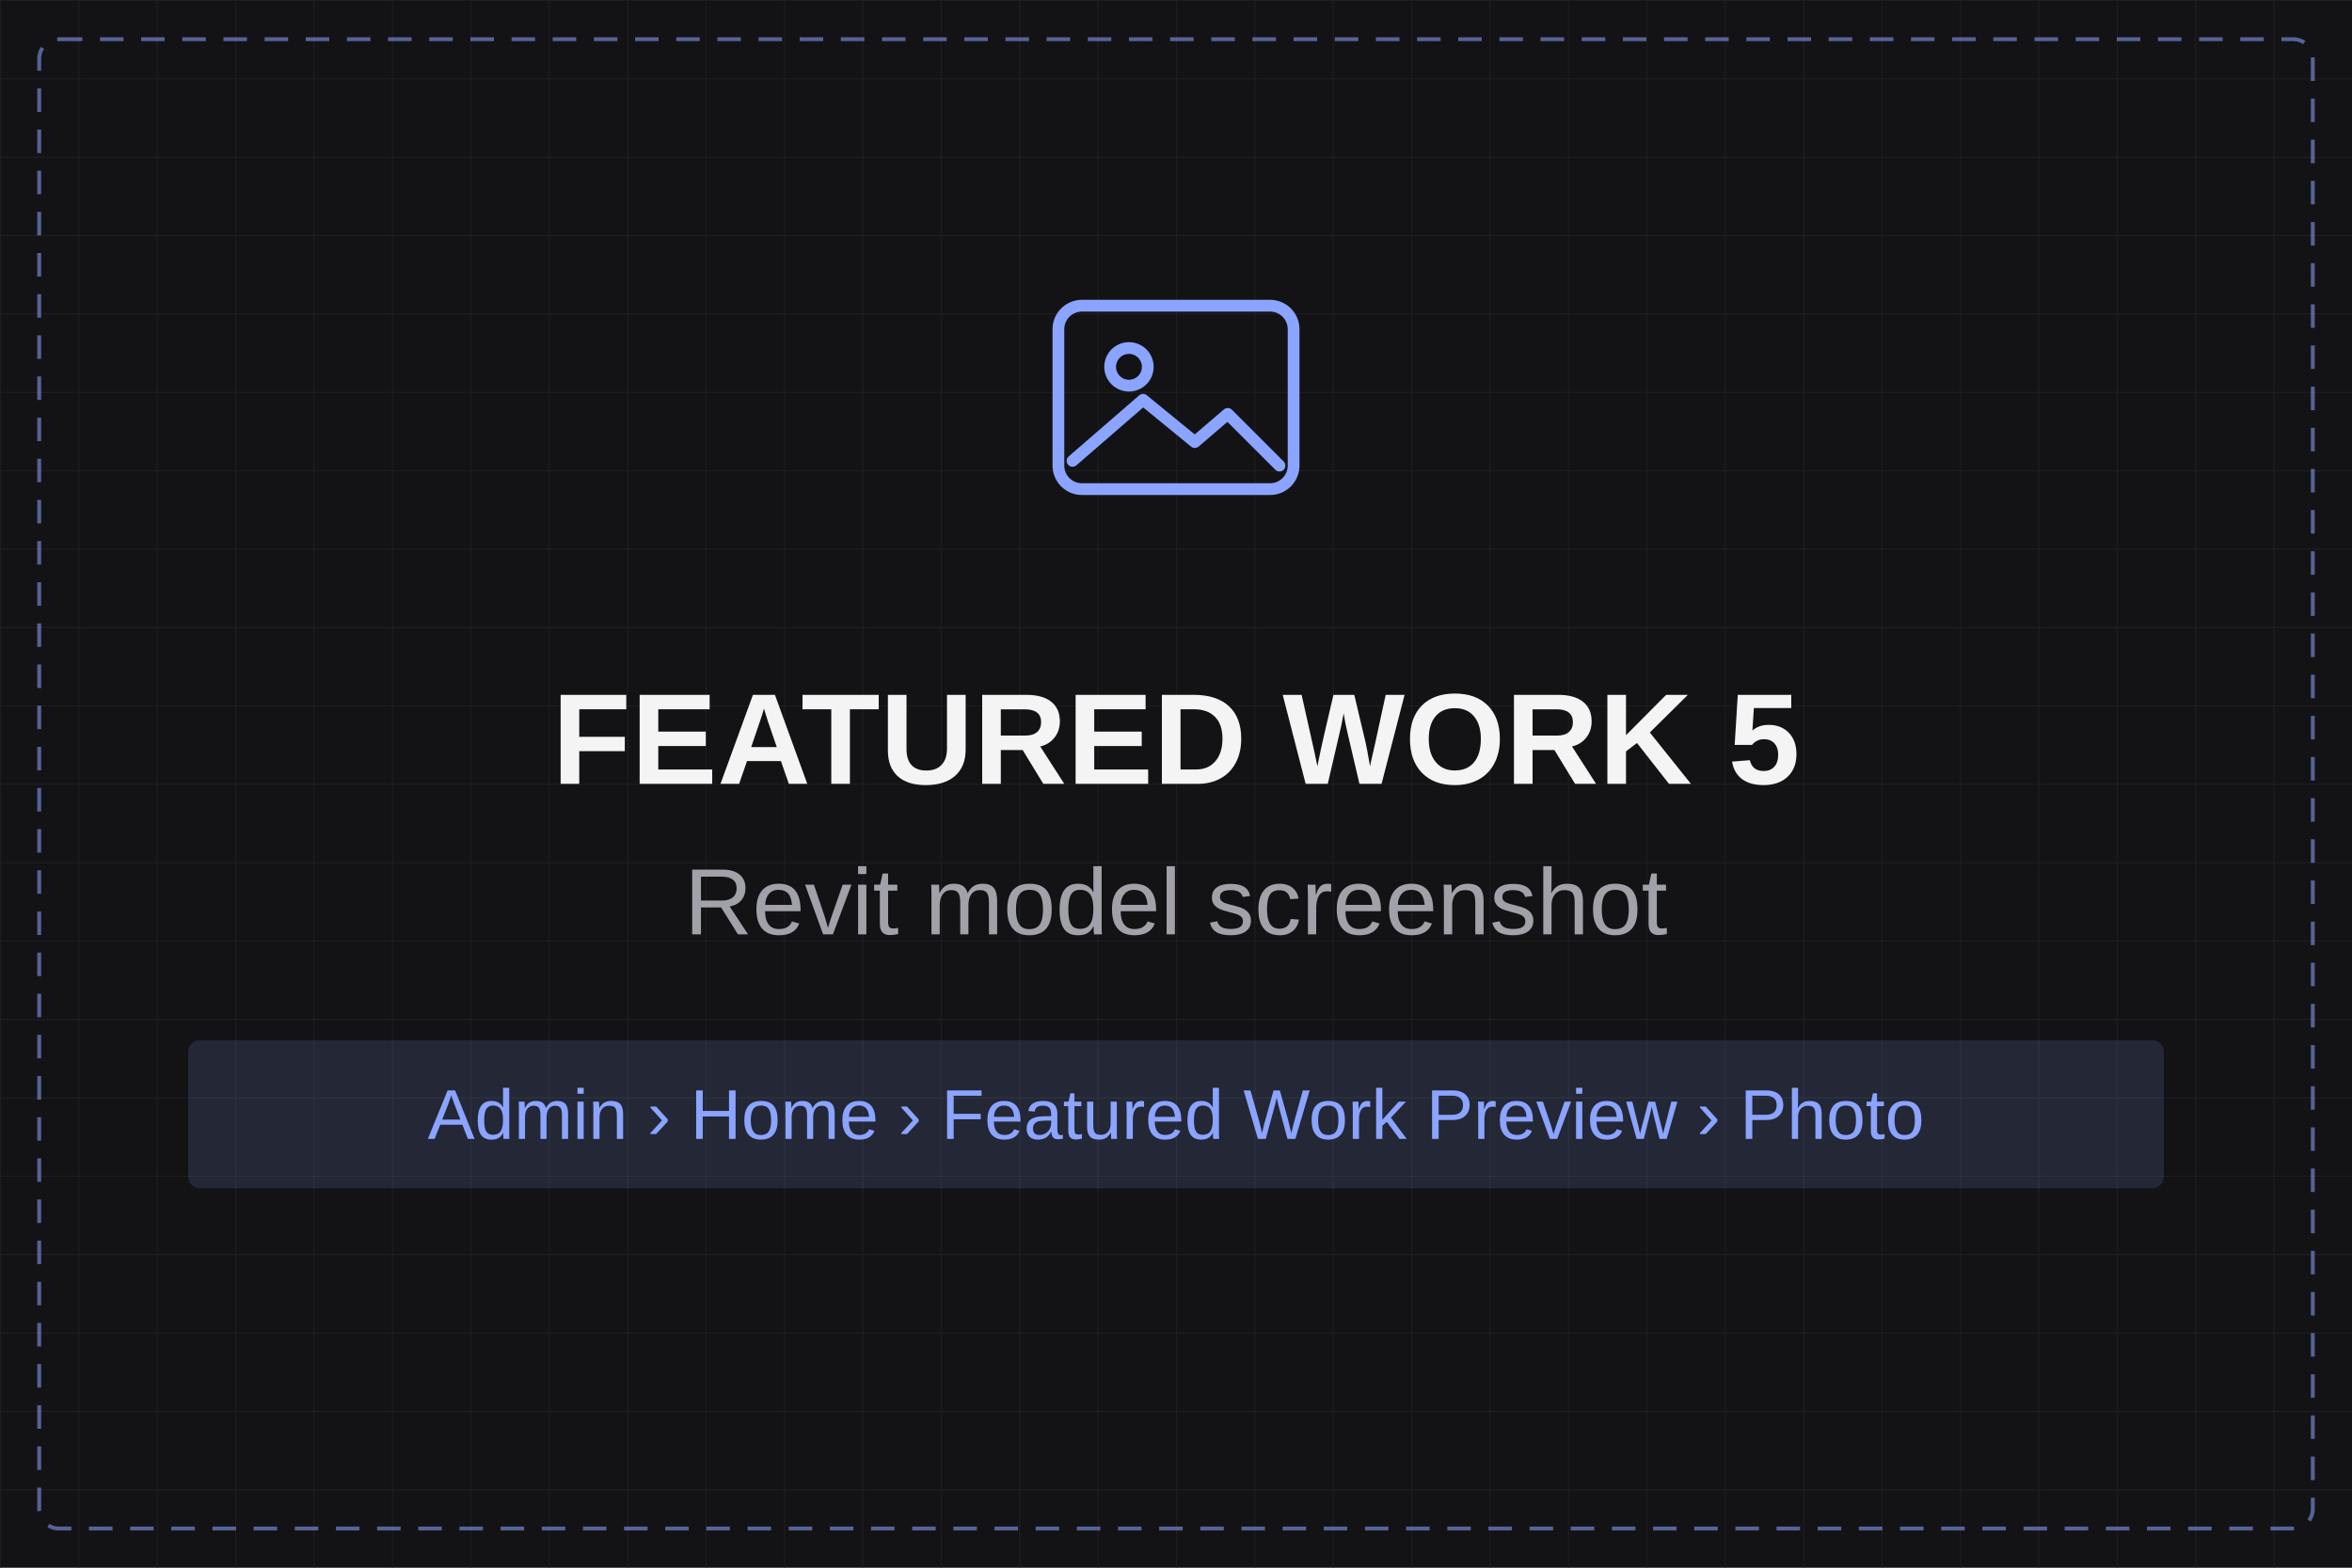
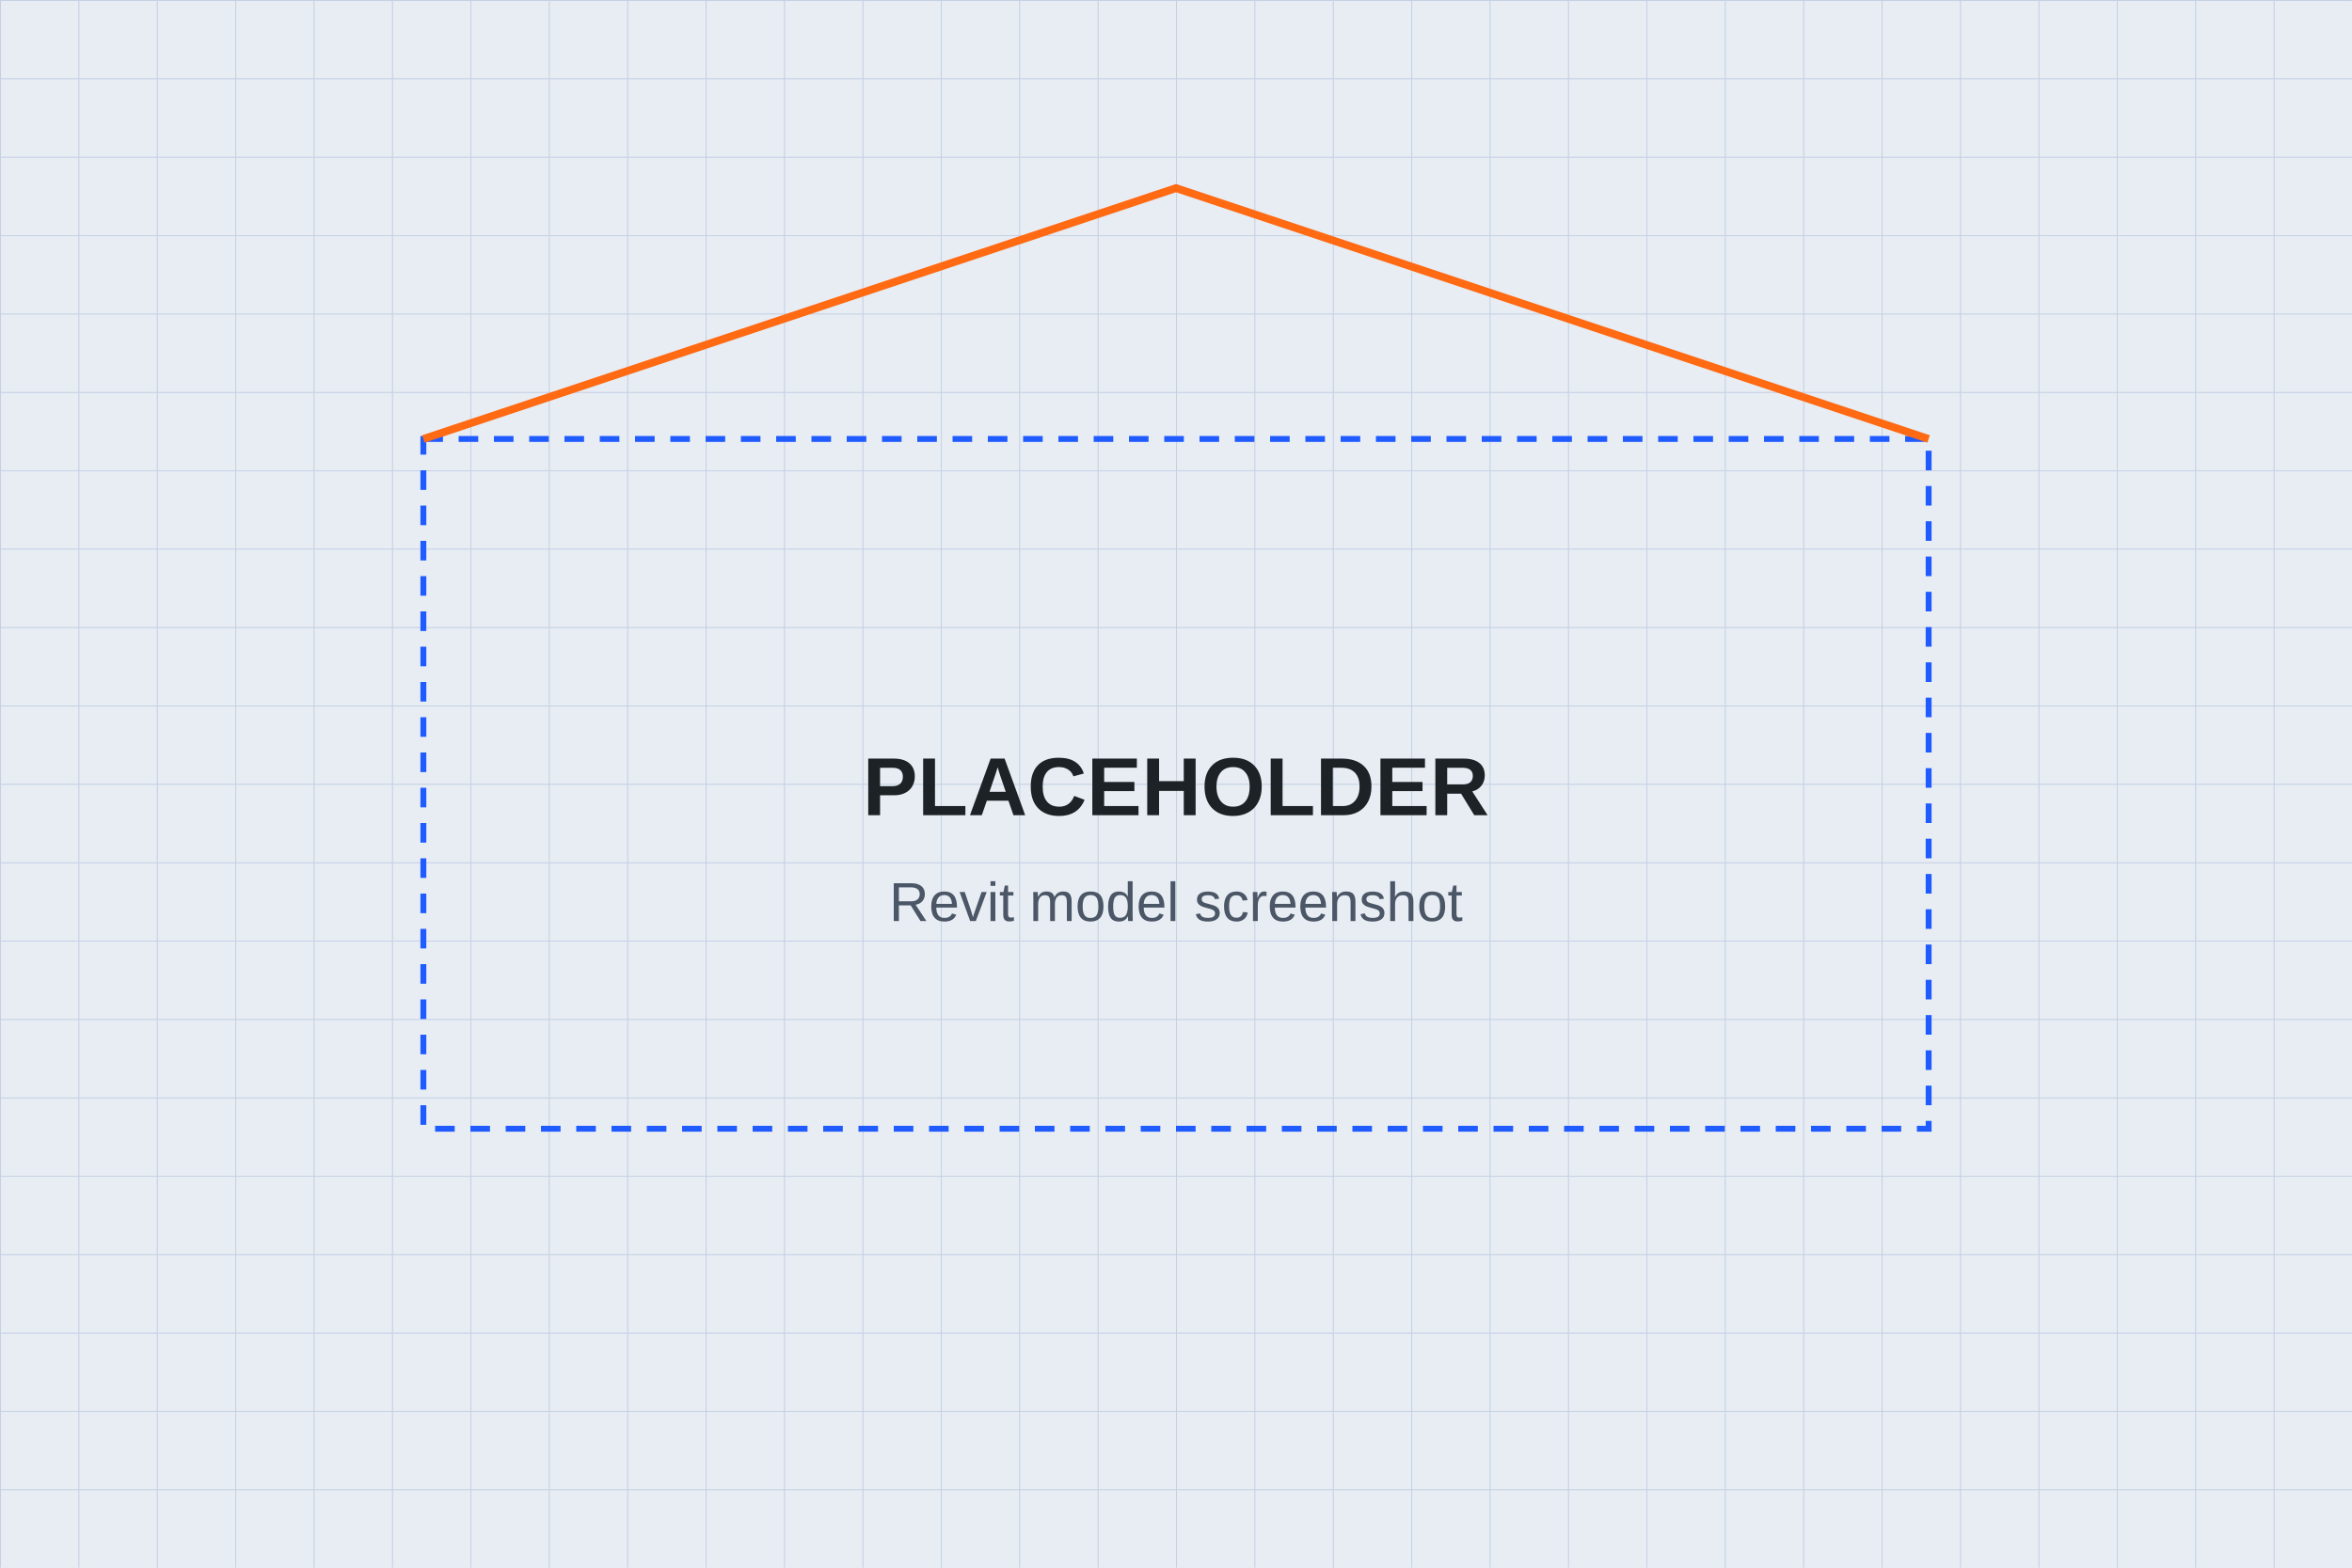
<svg xmlns="http://www.w3.org/2000/svg" viewBox="0 0 1200 800" width="1200" height="800">
  <defs>
    <pattern id="g" width="40" height="40" patternUnits="userSpaceOnUse">
-       <path d="M40 0H0V40" fill="none" stroke="#1E1E23" stroke-width="1" />
+       <path d="M40 0H0V40" fill="none" stroke="#C5D1E4" stroke-width="1" />
    </pattern>
  </defs>
-   <rect width="1200" height="800" fill="#131316" />
+   <rect width="1200" height="800" fill="#E8EDF4" />
  <rect width="1200" height="800" fill="url(#g)" />
-   <rect x="20" y="20" width="1160" height="760" rx="10" fill="none" stroke="#8AA4FF" stroke-opacity=".55" stroke-width="2" stroke-dasharray="12 9" />
-   <g transform="translate(540 156)" fill="none" stroke="#8AA4FF" stroke-width="6" stroke-linecap="round" stroke-linejoin="round">
-     <rect width="120" height="93.6" rx="12" />
-     <circle cx="36" cy="31.2" r="9.6" />
-     <path d="M7.2 79.2L43.2 48L69.6 69.6L86.4 55.2L112.8 81.6" />
-   </g>
-   <text x="50%" y="400" text-anchor="middle" font-family="Arial,Helvetica,sans-serif" font-size="66" font-weight="700" fill="#F4F4F5">FEATURED WORK 5</text>
-   <text x="50%" y="476.8" text-anchor="middle" font-family="Arial,Helvetica,sans-serif" font-size="48" fill="#A1A1AA">Revit model screenshot</text>
-   <rect x="96" y="530.8" width="1008" height="75.6" rx="6" fill="#8AA4FF" fill-opacity=".14" />
-   <text x="50%" y="581.2" text-anchor="middle" font-family="Arial,Helvetica,sans-serif" font-size="36" fill="#8AA4FF">Admin › Home › Featured Work Preview › Photo</text>
+   <rect x="216.0" y="224" width="768.0" height="352.0" fill="none" stroke="#1F5BFF" stroke-width="3" stroke-dasharray="10 8" />
+   <path d="M216.0 224L600.0 96.0L984 224" fill="none" stroke="#FF6A13" stroke-width="4" />
+   <text x="50%" y="416.0" text-anchor="middle" font-family="Arial,sans-serif" font-size="42" font-weight="700" fill="#1D2227">PLACEHOLDER</text>
+   <text x="50%" y="470.0" text-anchor="middle" font-family="Arial,sans-serif" font-size="28" fill="#4B5666">Revit model screenshot</text>
</svg>
